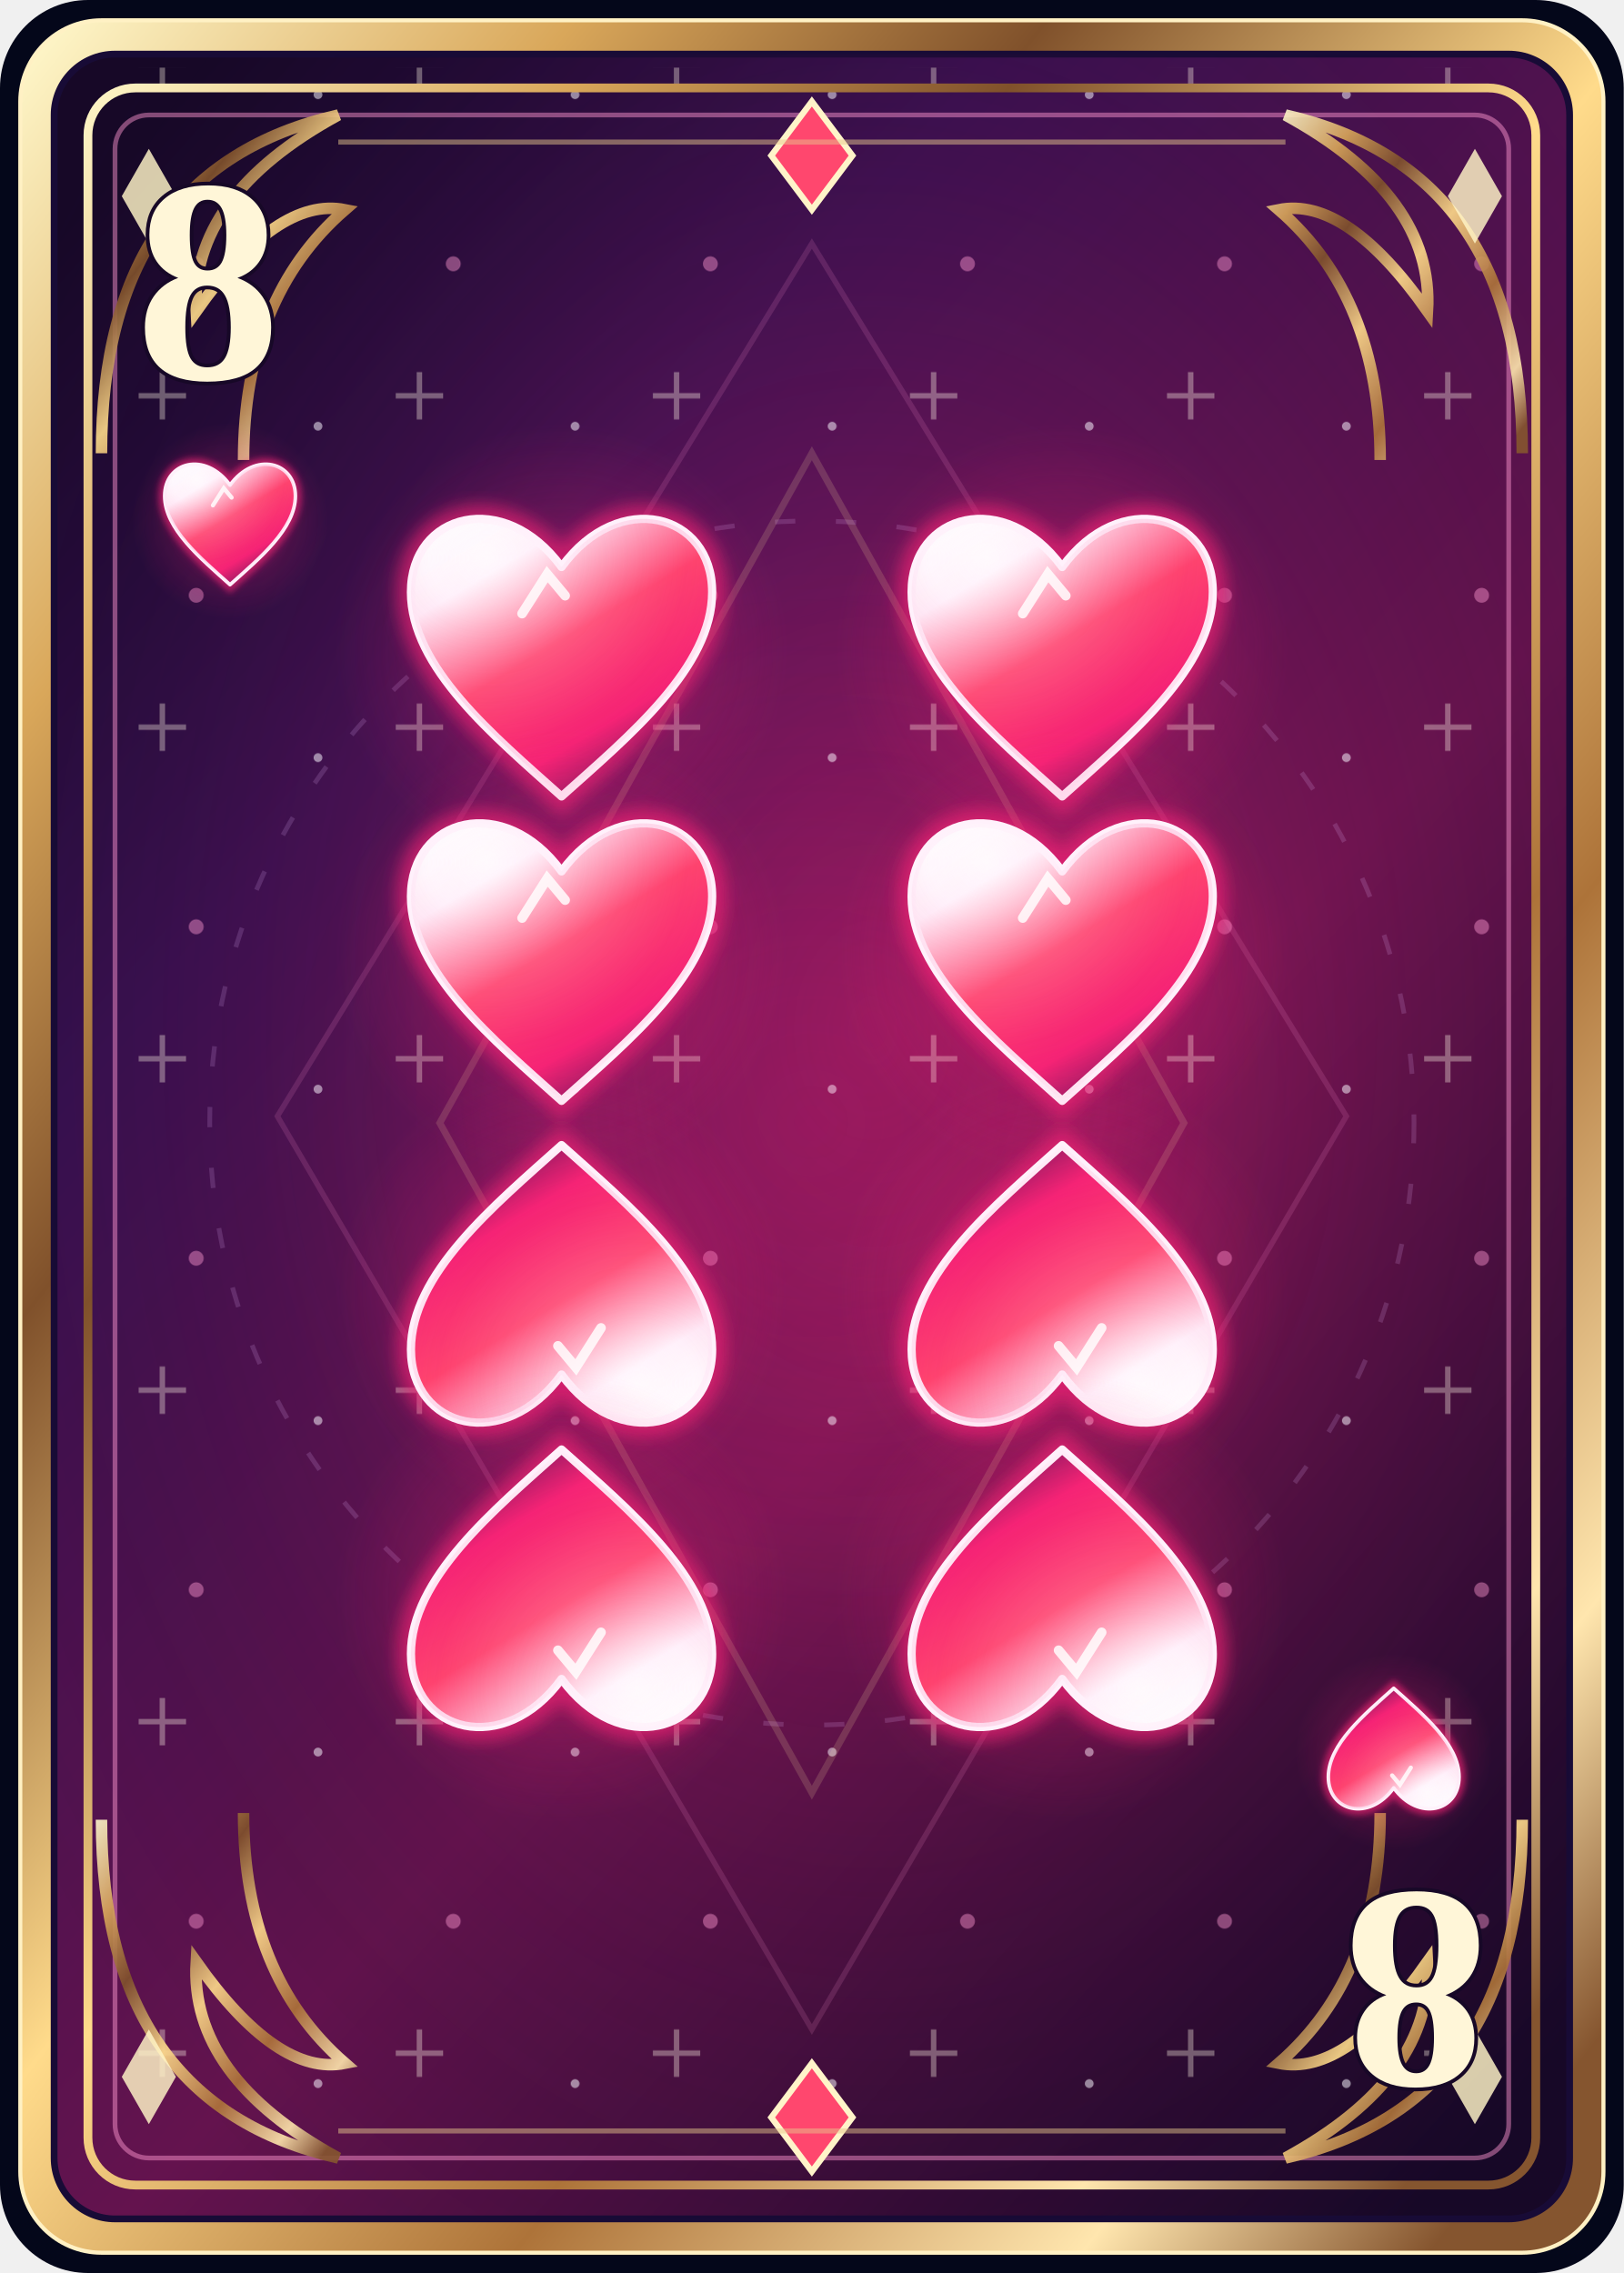
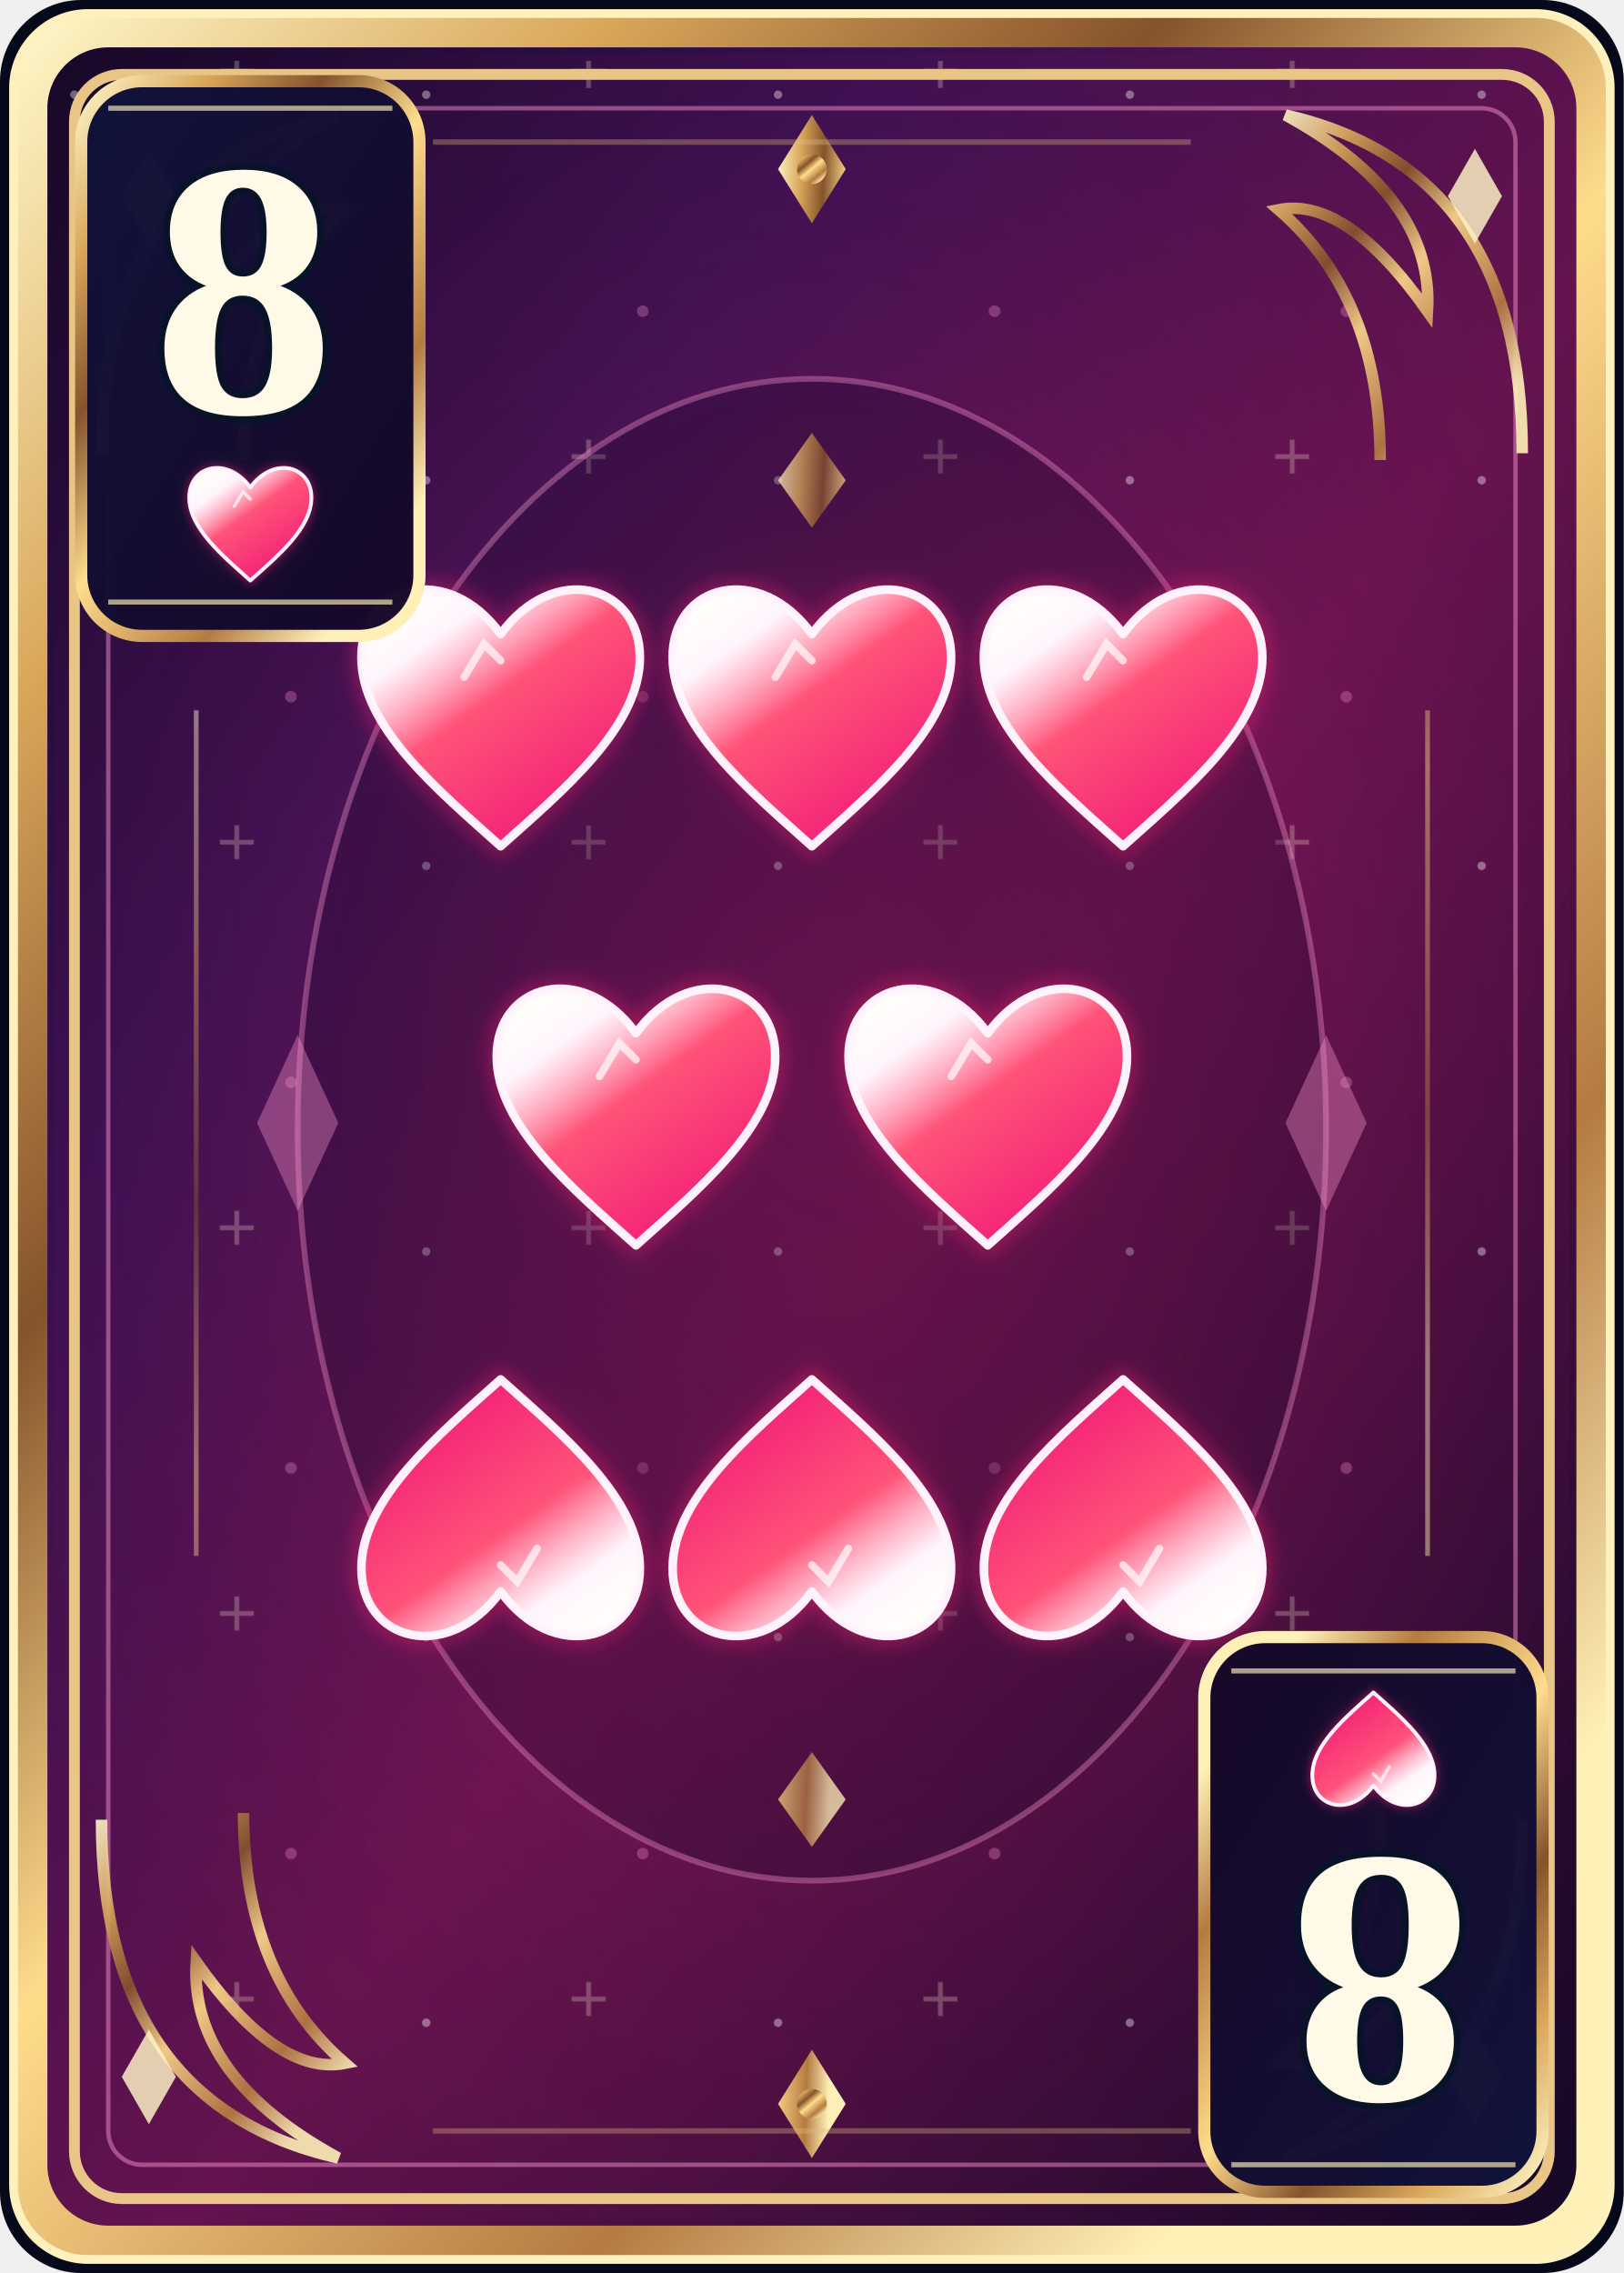
- <svg xmlns="http://www.w3.org/2000/svg" viewBox="0 0 240 336" width="240" height="336" role="img" aria-label="8 of Hearts — Mystic Royale Cinematic" data-theme="mystic-royale-cinematic" data-rank="8" data-suit="H" data-card="H-8">
+ <svg xmlns="http://www.w3.org/2000/svg" viewBox="0 0 240 336" width="240" height="336" role="img" aria-label="8 of Hearts — Mystic Royale V3" data-theme="mystic-royale-v3" data-rank="8" data-suit="H" data-card="H-8">
  <defs>
-     <linearGradient id="velvet" x1=".1" y1="0" x2=".9" y2="1">
-       <stop stop-color="#170827" />
-       <stop offset=".25" stop-color="#381050" />
-       <stop offset=".59" stop-color="#64134e" />
-       <stop offset="1" stop-color="#170827" />
+     <linearGradient id="velvet" x1="0%" y1="0%" x2="96%" y2="100%">
+       <stop offset="0%" stop-color="#170827" />
+       <stop offset="28%" stop-color="#381050" />
+       <stop offset="56%" stop-color="#64134e" />
+       <stop offset="100%" stop-color="#170827" />
    </linearGradient>
-     <radialGradient id="aura" cx=".54" cy=".45" r=".68">
-       <stop stop-color="#f52375" stop-opacity=".37" />
-       <stop offset=".33" stop-color="#f52375" stop-opacity=".19" />
-       <stop offset=".8" stop-color="#170827" stop-opacity=".06" />
-       <stop offset="1" stop-color="#170827" stop-opacity="0" />
+     <radialGradient id="aura" cx="51%" cy="48%" r="59%">
+       <stop offset="0%" stop-color="#f52375" stop-opacity=".27" />
+       <stop offset="60%" stop-color="#f52375" stop-opacity=".08" />
+       <stop offset="100%" stop-color="#f52375" stop-opacity="0" />
    </radialGradient>
-     <linearGradient id="gold" x1="0" y1="0" x2=".9" y2="1">
-       <stop stop-color="#fff8cb" />
-       <stop offset=".17" stop-color="#d9a75a" />
-       <stop offset=".32" stop-color="#80512b" />
-       <stop offset=".51" stop-color="#ffdb8b" />
-       <stop offset=".71" stop-color="#ad7339" />
-       <stop offset=".89" stop-color="#ffe6ae" />
-       <stop offset="1" stop-color="#85552f" />
+     <linearGradient id="gold" x1="0%" y1="0%" x2="84%" y2="100%">
+       <stop offset="0%" stop-color="#fff8cb" />
+       <stop offset="18%" stop-color="#d9a75a" />
+       <stop offset="35%" stop-color="#85532c" />
+       <stop offset="53%" stop-color="#ffdc8c" />
+       <stop offset="77%" stop-color="#b47b41" />
+       <stop offset="94%" stop-color="#fff0b8" />
    </linearGradient>
-     <linearGradient id="gem" x1=".21" y1="0" x2=".86" y2="1">
-       <stop stop-color="#fff" stop-opacity=".99" />
-       <stop offset=".16" stop-color="#fff1fb" />
-       <stop offset=".44" stop-color="#ff476e" />
-       <stop offset=".72" stop-color="#f52375" />
-       <stop offset="1" stop-color="#381050" />
+     <linearGradient id="gem" x1="17%" y1="3%" x2="91%" y2="100%">
+       <stop offset="0%" stop-color="#fffdf8" />
+       <stop offset="15%" stop-color="#fff1fb" />
+       <stop offset="40%" stop-color="#ff476e" />
+       <stop offset="78%" stop-color="#f52375" />
+       <stop offset="100%" stop-color="#381050" />
    </linearGradient>
-     <radialGradient id="gemshine" cx=".25" cy=".14" r=".92">
-       <stop stop-color="#ffffff" stop-opacity=".91" />
-       <stop offset=".21" stop-color="#fff1fb" stop-opacity=".46" />
-       <stop offset=".72" stop-color="#f52375" stop-opacity=".23" />
-       <stop offset="1" stop-color="#f52375" stop-opacity="0" />
+     <linearGradient id="gemshine" x1="20%" y1="3%" x2="91%" y2="92%">
+       <stop offset="0%" stop-color="#ffffff" stop-opacity=".91" />
+       <stop offset="43%" stop-color="#ffffff" stop-opacity=".16" />
+       <stop offset="100%" stop-color="#ffffff" stop-opacity="0" />
+     </linearGradient>
+     <radialGradient id="halo">
+       <stop offset="0%" stop-color="#f52375" stop-opacity=".64" />
+       <stop offset="54%" stop-color="#f52375" stop-opacity=".14" />
+       <stop offset="100%" stop-color="#f52375" stop-opacity="0" />
    </radialGradient>
-     <radialGradient id="halo" cx=".5" cy=".5" r=".5">
-       <stop stop-color="#f52375" stop-opacity=".75" />
-       <stop offset=".65" stop-color="#f52375" stop-opacity=".21" />
-       <stop offset="1" stop-color="#f52375" stop-opacity="0" />
-     </radialGradient>
-     <filter id="blur">
-       <feGaussianBlur stdDeviation="5" />
+     <linearGradient id="portraitFade" x1="0%" y1="0%" x2="0%" y2="100%">
+       <stop offset="0%" stop-color="#170827" stop-opacity=".03" />
+       <stop offset="69%" stop-color="#170827" stop-opacity=".05" />
+       <stop offset="100%" stop-color="#170827" stop-opacity=".89" />
+     </linearGradient>
+     <linearGradient id="indexBg" x1="0%" y1="0%" x2="100%" y2="100%">
+       <stop offset="0%" stop-color="#10133b" stop-opacity=".98" />
+       <stop offset="100%" stop-color="#170827" stop-opacity=".98" />
+     </linearGradient>
+     <filter id="soft" x="-50%" y="-50%" width="200%" height="200%">
+       <feGaussianBlur stdDeviation="2.6" />
    </filter>
-     <filter id="soft">
-       <feGaussianBlur stdDeviation="2.2" />
-     </filter>
-     <pattern id="stars" width="38" height="49" patternUnits="userSpaceOnUse">
-       <circle cx="9" cy="14" r=".65" fill="#faf8ff" opacity=".52" />
-       <circle cx="29" cy="39" r="1.1" fill="#ff98d1" opacity=".44" />
-       <path d="M24 6v7m-3.5-3.5h7" stroke="#fff7e4" stroke-width=".8" opacity=".35" />
+     <pattern id="stars" width="52" height="57" patternUnits="userSpaceOnUse">
+       <circle cx="11" cy="14" r=".62" fill="#fff9ff" opacity=".39" />
+       <circle cx="43" cy="46" r=".86" fill="#ff98d1" opacity=".3" />
+       <path d="M35 8v5m-2.5-2.5h5" stroke="#fff2d7" stroke-width=".7" opacity=".26" />
    </pattern>
    <path id="suit" d="M0 41 C-19 24 -42 5 -42 -16 C-42 -38 -16 -45 0 -23 C16 -45 42 -38 42 -16 C42 5 19 24 0 41Z" />
    <clipPath id="portraitClip">
-       <path d="M53 107Q120 60 187 107V226Q120 267 53 226Z" />
+       <rect x="41" y="76" width="158" height="190" rx="10" />
    </clipPath>
  </defs>
-   <rect width="240" height="336" rx="13" fill="#04071a" />
-   <rect x="3" y="3" width="234" height="330" rx="12" fill="url(#gold)" stroke="#fff1c4" stroke-width=".6" />
-   <rect x="8" y="8" width="224" height="320" rx="9" fill="url(#velvet)" stroke="#180b36" stroke-width="1" />
-   <rect x="8" y="8" width="224" height="320" rx="9" fill="url(#aura)" />
-   <rect x="10" y="10" width="220" height="316" rx="7" fill="url(#stars)" />
-   <rect x="13" y="13" width="214" height="310" rx="7" fill="none" stroke="url(#gold)" stroke-width="1.3" />
-   <rect x="17" y="17" width="206" height="302" rx="5" fill="none" stroke="#ff98d1" stroke-opacity=".47" stroke-width=".7" />
-   <path d="M120 36L199 165L120 300L41 165Z" fill="none" stroke="#ff98d1" stroke-opacity=".15" stroke-width=".8" />
-   <path d="M120 67L175 166L120 265L65 166Z" fill="none" stroke="#f4d99e" stroke-opacity=".17" stroke-width="1" />
+   <rect width="240" height="336" rx="12" fill="#05091a" />
+   <rect x="2" y="2" width="236" height="332" rx="11" fill="url(#gold)" stroke="#fff1be" stroke-width="1.3" />
+   <rect x="7" y="7" width="226" height="322" rx="9" fill="url(#velvet)" />
+   <rect x="8" y="8" width="224" height="320" rx="8" fill="url(#aura)" />
+   <rect x="9" y="9" width="222" height="318" rx="8" fill="url(#stars)" />
+   <rect x="11" y="11" width="218" height="314" rx="7" fill="none" stroke="#e9c588" stroke-width="1.6" />
+   <rect x="16" y="16" width="208" height="304" rx="5" fill="none" stroke="#ff98d1" stroke-opacity=".46" stroke-width=".65" />
+   <path d="M29 105L29 230M211 105L211 230" stroke="url(#gold)" stroke-width=".7" opacity=".46" />
  <g stroke="url(#gold)" stroke-width="1.7" fill="none" opacity=".9">
    <path d="M15 67Q15 25 50 17Q28 29 29 46Q41 29 51 31Q36 44 36 68" />
    <path d="M225 67Q225 25 190 17Q212 29 211 46Q199 29 189 31Q204 44 204 68" />
    <path d="M15 269Q15 311 50 319Q28 307 29 290Q41 307 51 305Q36 292 36 268" />
    <path d="M225 269Q225 311 190 319Q212 307 211 290Q199 307 189 305Q204 292 204 268" />
  </g>
  <g fill="#fff4c7" opacity=".83">
    <path d="M22 22l4 7-4 7-4-7Z M218 22l4 7-4 7-4-7Z M22 314l4-7-4-7-4 7Z M218 314l4-7-4-7-4 7Z" />
  </g>
-   <path d="M120 15l6 8-6 8-6-8Z M120 321l6-8-6-8-6 8Z" fill="#ff476e" stroke="#fff4c9" stroke-width=".9" />
-   <path d="M50 21h140M50 315h140" stroke="#e9c88b" stroke-width=".75" opacity=".48" />
-   <circle cx="120" cy="166" r="83" fill="url(#halo)" opacity=".15" />
-   <circle cx="120" cy="166" r="89" fill="none" stroke="#e9b5fd" stroke-width=".7" opacity=".17" stroke-dasharray="3 6" />
-   <g transform="translate(83 96) rotate(0) scale(0.53)" class="royal-pip">
-     <circle r="63" fill="url(#halo)" opacity=".6" />
-     <use href="#suit" fill="#f52375" opacity=".62" filter="url(#soft)" stroke="#f52375" stroke-width="8" />
-     <use href="#suit" fill="url(#gem)" stroke="#fff1fb" stroke-width="2.3" stroke-linejoin="round" />
-     <use href="#suit" fill="url(#gemshine)" opacity=".56" />
-     <path d="M-11 -10L-4 -21 L1 -15" fill="none" stroke="#fff" stroke-width="2.7" opacity=".83" stroke-linecap="round" />
+   <g fill="url(#gold)">
+     <path d="M120 17l5 8-5 8-5-8Z M120 319l5-8-5-8-5 8Z" />
+     <circle cx="120" cy="25" r="2.2" />
+     <circle cx="120" cy="311" r="2.2" />
  </g>
-   <g transform="translate(157 96) rotate(0) scale(0.53)" class="royal-pip">
-     <circle r="63" fill="url(#halo)" opacity=".6" />
-     <use href="#suit" fill="#f52375" opacity=".62" filter="url(#soft)" stroke="#f52375" stroke-width="8" />
-     <use href="#suit" fill="url(#gem)" stroke="#fff1fb" stroke-width="2.3" stroke-linejoin="round" />
-     <use href="#suit" fill="url(#gemshine)" opacity=".56" />
-     <path d="M-11 -10L-4 -21 L1 -15" fill="none" stroke="#fff" stroke-width="2.7" opacity=".83" stroke-linecap="round" />
+   <path d="M64 21h112M64 315h112" stroke="#dfb97e" stroke-width=".8" opacity=".35" />
+   <ellipse cx="120" cy="167" rx="76" ry="111" fill="#170827" opacity=".27" />
+   <ellipse cx="120" cy="167" rx="76" ry="111" fill="none" stroke="#ff98d1" stroke-width=".85" opacity=".36" />
+   <path d="M120 64l5 7-5 7-5-7ZM120 259l5 7-5 7-5-7Z" fill="url(#gold)" opacity=".76" />
+   <path d="M44 153l6 13-6 13-6-13ZM196 153l6 13-6 13-6-13Z" fill="#ff98d1" opacity=".36" />
+   <g class="royal-pip" transform="translate(74 105) rotate(0) scale(0.49)">
+     <circle r="47" fill="url(#halo)" opacity=".40" />
+     <use href="#suit" fill="#f52375" stroke="#f52375" stroke-width="6" filter="url(#soft)" opacity=".35" />
+     <use href="#suit" fill="url(#gem)" stroke="#fff1fb" stroke-width="2.6" stroke-linejoin="round" />
+     <use href="#suit" fill="url(#gemshine)" opacity=".41" />
+     <path d="M-11 -10L-5 -20L0 -15" fill="none" stroke="#ffffff" stroke-width="2.3" opacity=".68" stroke-linecap="round" />
  </g>
-   <g transform="translate(83 141) rotate(0) scale(0.53)" class="royal-pip">
-     <circle r="63" fill="url(#halo)" opacity=".6" />
-     <use href="#suit" fill="#f52375" opacity=".62" filter="url(#soft)" stroke="#f52375" stroke-width="8" />
-     <use href="#suit" fill="url(#gem)" stroke="#fff1fb" stroke-width="2.3" stroke-linejoin="round" />
-     <use href="#suit" fill="url(#gemshine)" opacity=".56" />
-     <path d="M-11 -10L-4 -21 L1 -15" fill="none" stroke="#fff" stroke-width="2.7" opacity=".83" stroke-linecap="round" />
+   <g class="royal-pip" transform="translate(120 105) rotate(0) scale(0.49)">
+     <circle r="47" fill="url(#halo)" opacity=".40" />
+     <use href="#suit" fill="#f52375" stroke="#f52375" stroke-width="6" filter="url(#soft)" opacity=".35" />
+     <use href="#suit" fill="url(#gem)" stroke="#fff1fb" stroke-width="2.6" stroke-linejoin="round" />
+     <use href="#suit" fill="url(#gemshine)" opacity=".41" />
+     <path d="M-11 -10L-5 -20L0 -15" fill="none" stroke="#ffffff" stroke-width="2.3" opacity=".68" stroke-linecap="round" />
  </g>
-   <g transform="translate(157 141) rotate(0) scale(0.53)" class="royal-pip">
-     <circle r="63" fill="url(#halo)" opacity=".6" />
-     <use href="#suit" fill="#f52375" opacity=".62" filter="url(#soft)" stroke="#f52375" stroke-width="8" />
-     <use href="#suit" fill="url(#gem)" stroke="#fff1fb" stroke-width="2.3" stroke-linejoin="round" />
-     <use href="#suit" fill="url(#gemshine)" opacity=".56" />
-     <path d="M-11 -10L-4 -21 L1 -15" fill="none" stroke="#fff" stroke-width="2.7" opacity=".83" stroke-linecap="round" />
+   <g class="royal-pip" transform="translate(166 105) rotate(0) scale(0.49)">
+     <circle r="47" fill="url(#halo)" opacity=".40" />
+     <use href="#suit" fill="#f52375" stroke="#f52375" stroke-width="6" filter="url(#soft)" opacity=".35" />
+     <use href="#suit" fill="url(#gem)" stroke="#fff1fb" stroke-width="2.6" stroke-linejoin="round" />
+     <use href="#suit" fill="url(#gemshine)" opacity=".41" />
+     <path d="M-11 -10L-5 -20L0 -15" fill="none" stroke="#ffffff" stroke-width="2.3" opacity=".68" stroke-linecap="round" />
  </g>
-   <g transform="translate(83 191) rotate(180) scale(0.53)" class="royal-pip">
-     <circle r="63" fill="url(#halo)" opacity=".6" />
-     <use href="#suit" fill="#f52375" opacity=".62" filter="url(#soft)" stroke="#f52375" stroke-width="8" />
-     <use href="#suit" fill="url(#gem)" stroke="#fff1fb" stroke-width="2.3" stroke-linejoin="round" />
-     <use href="#suit" fill="url(#gemshine)" opacity=".56" />
-     <path d="M-11 -10L-4 -21 L1 -15" fill="none" stroke="#fff" stroke-width="2.7" opacity=".83" stroke-linecap="round" />
+   <g class="royal-pip" transform="translate(94 164) rotate(0) scale(0.49)">
+     <circle r="47" fill="url(#halo)" opacity=".40" />
+     <use href="#suit" fill="#f52375" stroke="#f52375" stroke-width="6" filter="url(#soft)" opacity=".35" />
+     <use href="#suit" fill="url(#gem)" stroke="#fff1fb" stroke-width="2.6" stroke-linejoin="round" />
+     <use href="#suit" fill="url(#gemshine)" opacity=".41" />
+     <path d="M-11 -10L-5 -20L0 -15" fill="none" stroke="#ffffff" stroke-width="2.3" opacity=".68" stroke-linecap="round" />
  </g>
-   <g transform="translate(157 191) rotate(180) scale(0.53)" class="royal-pip">
-     <circle r="63" fill="url(#halo)" opacity=".6" />
-     <use href="#suit" fill="#f52375" opacity=".62" filter="url(#soft)" stroke="#f52375" stroke-width="8" />
-     <use href="#suit" fill="url(#gem)" stroke="#fff1fb" stroke-width="2.3" stroke-linejoin="round" />
-     <use href="#suit" fill="url(#gemshine)" opacity=".56" />
-     <path d="M-11 -10L-4 -21 L1 -15" fill="none" stroke="#fff" stroke-width="2.7" opacity=".83" stroke-linecap="round" />
+   <g class="royal-pip" transform="translate(146 164) rotate(0) scale(0.49)">
+     <circle r="47" fill="url(#halo)" opacity=".40" />
+     <use href="#suit" fill="#f52375" stroke="#f52375" stroke-width="6" filter="url(#soft)" opacity=".35" />
+     <use href="#suit" fill="url(#gem)" stroke="#fff1fb" stroke-width="2.6" stroke-linejoin="round" />
+     <use href="#suit" fill="url(#gemshine)" opacity=".41" />
+     <path d="M-11 -10L-5 -20L0 -15" fill="none" stroke="#ffffff" stroke-width="2.3" opacity=".68" stroke-linecap="round" />
  </g>
-   <g transform="translate(83 236) rotate(180) scale(0.53)" class="royal-pip">
-     <circle r="63" fill="url(#halo)" opacity=".6" />
-     <use href="#suit" fill="#f52375" opacity=".62" filter="url(#soft)" stroke="#f52375" stroke-width="8" />
-     <use href="#suit" fill="url(#gem)" stroke="#fff1fb" stroke-width="2.3" stroke-linejoin="round" />
-     <use href="#suit" fill="url(#gemshine)" opacity=".56" />
-     <path d="M-11 -10L-4 -21 L1 -15" fill="none" stroke="#fff" stroke-width="2.7" opacity=".83" stroke-linecap="round" />
+   <g class="royal-pip" transform="translate(74 224) rotate(180) scale(0.49)">
+     <circle r="47" fill="url(#halo)" opacity=".40" />
+     <use href="#suit" fill="#f52375" stroke="#f52375" stroke-width="6" filter="url(#soft)" opacity=".35" />
+     <use href="#suit" fill="url(#gem)" stroke="#fff1fb" stroke-width="2.6" stroke-linejoin="round" />
+     <use href="#suit" fill="url(#gemshine)" opacity=".41" />
+     <path d="M-11 -10L-5 -20L0 -15" fill="none" stroke="#ffffff" stroke-width="2.3" opacity=".68" stroke-linecap="round" />
  </g>
-   <g transform="translate(157 236) rotate(180) scale(0.53)" class="royal-pip">
-     <circle r="63" fill="url(#halo)" opacity=".6" />
-     <use href="#suit" fill="#f52375" opacity=".62" filter="url(#soft)" stroke="#f52375" stroke-width="8" />
-     <use href="#suit" fill="url(#gem)" stroke="#fff1fb" stroke-width="2.3" stroke-linejoin="round" />
-     <use href="#suit" fill="url(#gemshine)" opacity=".56" />
-     <path d="M-11 -10L-4 -21 L1 -15" fill="none" stroke="#fff" stroke-width="2.7" opacity=".83" stroke-linecap="round" />
+   <g class="royal-pip" transform="translate(120 224) rotate(180) scale(0.49)">
+     <circle r="47" fill="url(#halo)" opacity=".40" />
+     <use href="#suit" fill="#f52375" stroke="#f52375" stroke-width="6" filter="url(#soft)" opacity=".35" />
+     <use href="#suit" fill="url(#gem)" stroke="#fff1fb" stroke-width="2.6" stroke-linejoin="round" />
+     <use href="#suit" fill="url(#gemshine)" opacity=".41" />
+     <path d="M-11 -10L-5 -20L0 -15" fill="none" stroke="#ffffff" stroke-width="2.3" opacity=".68" stroke-linecap="round" />
  </g>
-   <g>
-     <text x="20" y="56" font-family="Georgia,Times New Roman,serif" font-size="43" font-weight="bold" fill="#fff6d8" stroke="#170827" stroke-width="1.1" paint-order="stroke">8</text>
-     <g transform="translate(34 77) rotate(0) scale(0.23)" class="royal-pip">
-       <circle r="63" fill="url(#halo)" opacity=".6" />
-       <use href="#suit" fill="#f52375" opacity=".62" filter="url(#soft)" stroke="#f52375" stroke-width="8" />
-       <use href="#suit" fill="url(#gem)" stroke="#fff1fb" stroke-width="2.3" stroke-linejoin="round" />
-       <use href="#suit" fill="url(#gemshine)" opacity=".56" />
-       <path d="M-11 -10L-4 -21 L1 -15" fill="none" stroke="#fff" stroke-width="2.7" opacity=".83" stroke-linecap="round" />
+   <g class="royal-pip" transform="translate(166 224) rotate(180) scale(0.49)">
+     <circle r="47" fill="url(#halo)" opacity=".40" />
+     <use href="#suit" fill="#f52375" stroke="#f52375" stroke-width="6" filter="url(#soft)" opacity=".35" />
+     <use href="#suit" fill="url(#gem)" stroke="#fff1fb" stroke-width="2.6" stroke-linejoin="round" />
+     <use href="#suit" fill="url(#gemshine)" opacity=".41" />
+     <path d="M-11 -10L-5 -20L0 -15" fill="none" stroke="#ffffff" stroke-width="2.3" opacity=".68" stroke-linecap="round" />
+   </g>
+   <g class="corner-index">
+     <rect x="12" y="12" width="50" height="82" rx="9" fill="url(#indexBg)" stroke="url(#gold)" stroke-width="1.8" />
+     <path d="M16 16h42M16 89h42" stroke="#fff2bd" stroke-width=".75" opacity=".65" />
+     <text x="36" y="61" text-anchor="middle" font-family="Georgia,Times New Roman,serif" font-weight="bold" font-size="54" fill="#fff9e7" stroke="#081329" stroke-width="2" paint-order="stroke">8</text>
+     <g class="royal-pip" transform="translate(37 77) rotate(0) scale(0.215)">
+       <circle r="47" fill="url(#halo)" opacity=".40" />
+       <use href="#suit" fill="#f52375" stroke="#f52375" stroke-width="6" filter="url(#soft)" opacity=".35" />
+       <use href="#suit" fill="url(#gem)" stroke="#fff1fb" stroke-width="2.6" stroke-linejoin="round" />
+       <use href="#suit" fill="url(#gemshine)" opacity=".41" />
+       <path d="M-11 -10L-5 -20L0 -15" fill="none" stroke="#ffffff" stroke-width="2.3" opacity=".68" stroke-linecap="round" />
    </g>
  </g>
-   <g transform="translate(240 336) rotate(180)">
-     <text x="20" y="56" font-family="Georgia,Times New Roman,serif" font-size="43" font-weight="bold" fill="#fff6d8" stroke="#170827" stroke-width="1.1" paint-order="stroke">8</text>
-     <g transform="translate(34 77) rotate(0) scale(0.23)" class="royal-pip">
-       <circle r="63" fill="url(#halo)" opacity=".6" />
-       <use href="#suit" fill="#f52375" opacity=".62" filter="url(#soft)" stroke="#f52375" stroke-width="8" />
-       <use href="#suit" fill="url(#gem)" stroke="#fff1fb" stroke-width="2.3" stroke-linejoin="round" />
-       <use href="#suit" fill="url(#gemshine)" opacity=".56" />
-       <path d="M-11 -10L-4 -21 L1 -15" fill="none" stroke="#fff" stroke-width="2.7" opacity=".83" stroke-linecap="round" />
+   <g class="corner-index" transform="translate(240 336) rotate(180)">
+     <rect x="12" y="12" width="50" height="82" rx="9" fill="url(#indexBg)" stroke="url(#gold)" stroke-width="1.8" />
+     <path d="M16 16h42M16 89h42" stroke="#fff2bd" stroke-width=".75" opacity=".65" />
+     <text x="36" y="61" text-anchor="middle" font-family="Georgia,Times New Roman,serif" font-weight="bold" font-size="54" fill="#fff9e7" stroke="#081329" stroke-width="2" paint-order="stroke">8</text>
+     <g class="royal-pip" transform="translate(37 77) rotate(0) scale(0.215)">
+       <circle r="47" fill="url(#halo)" opacity=".40" />
+       <use href="#suit" fill="#f52375" stroke="#f52375" stroke-width="6" filter="url(#soft)" opacity=".35" />
+       <use href="#suit" fill="url(#gem)" stroke="#fff1fb" stroke-width="2.6" stroke-linejoin="round" />
+       <use href="#suit" fill="url(#gemshine)" opacity=".41" />
+       <path d="M-11 -10L-5 -20L0 -15" fill="none" stroke="#ffffff" stroke-width="2.3" opacity=".68" stroke-linecap="round" />
    </g>
  </g>
</svg>
